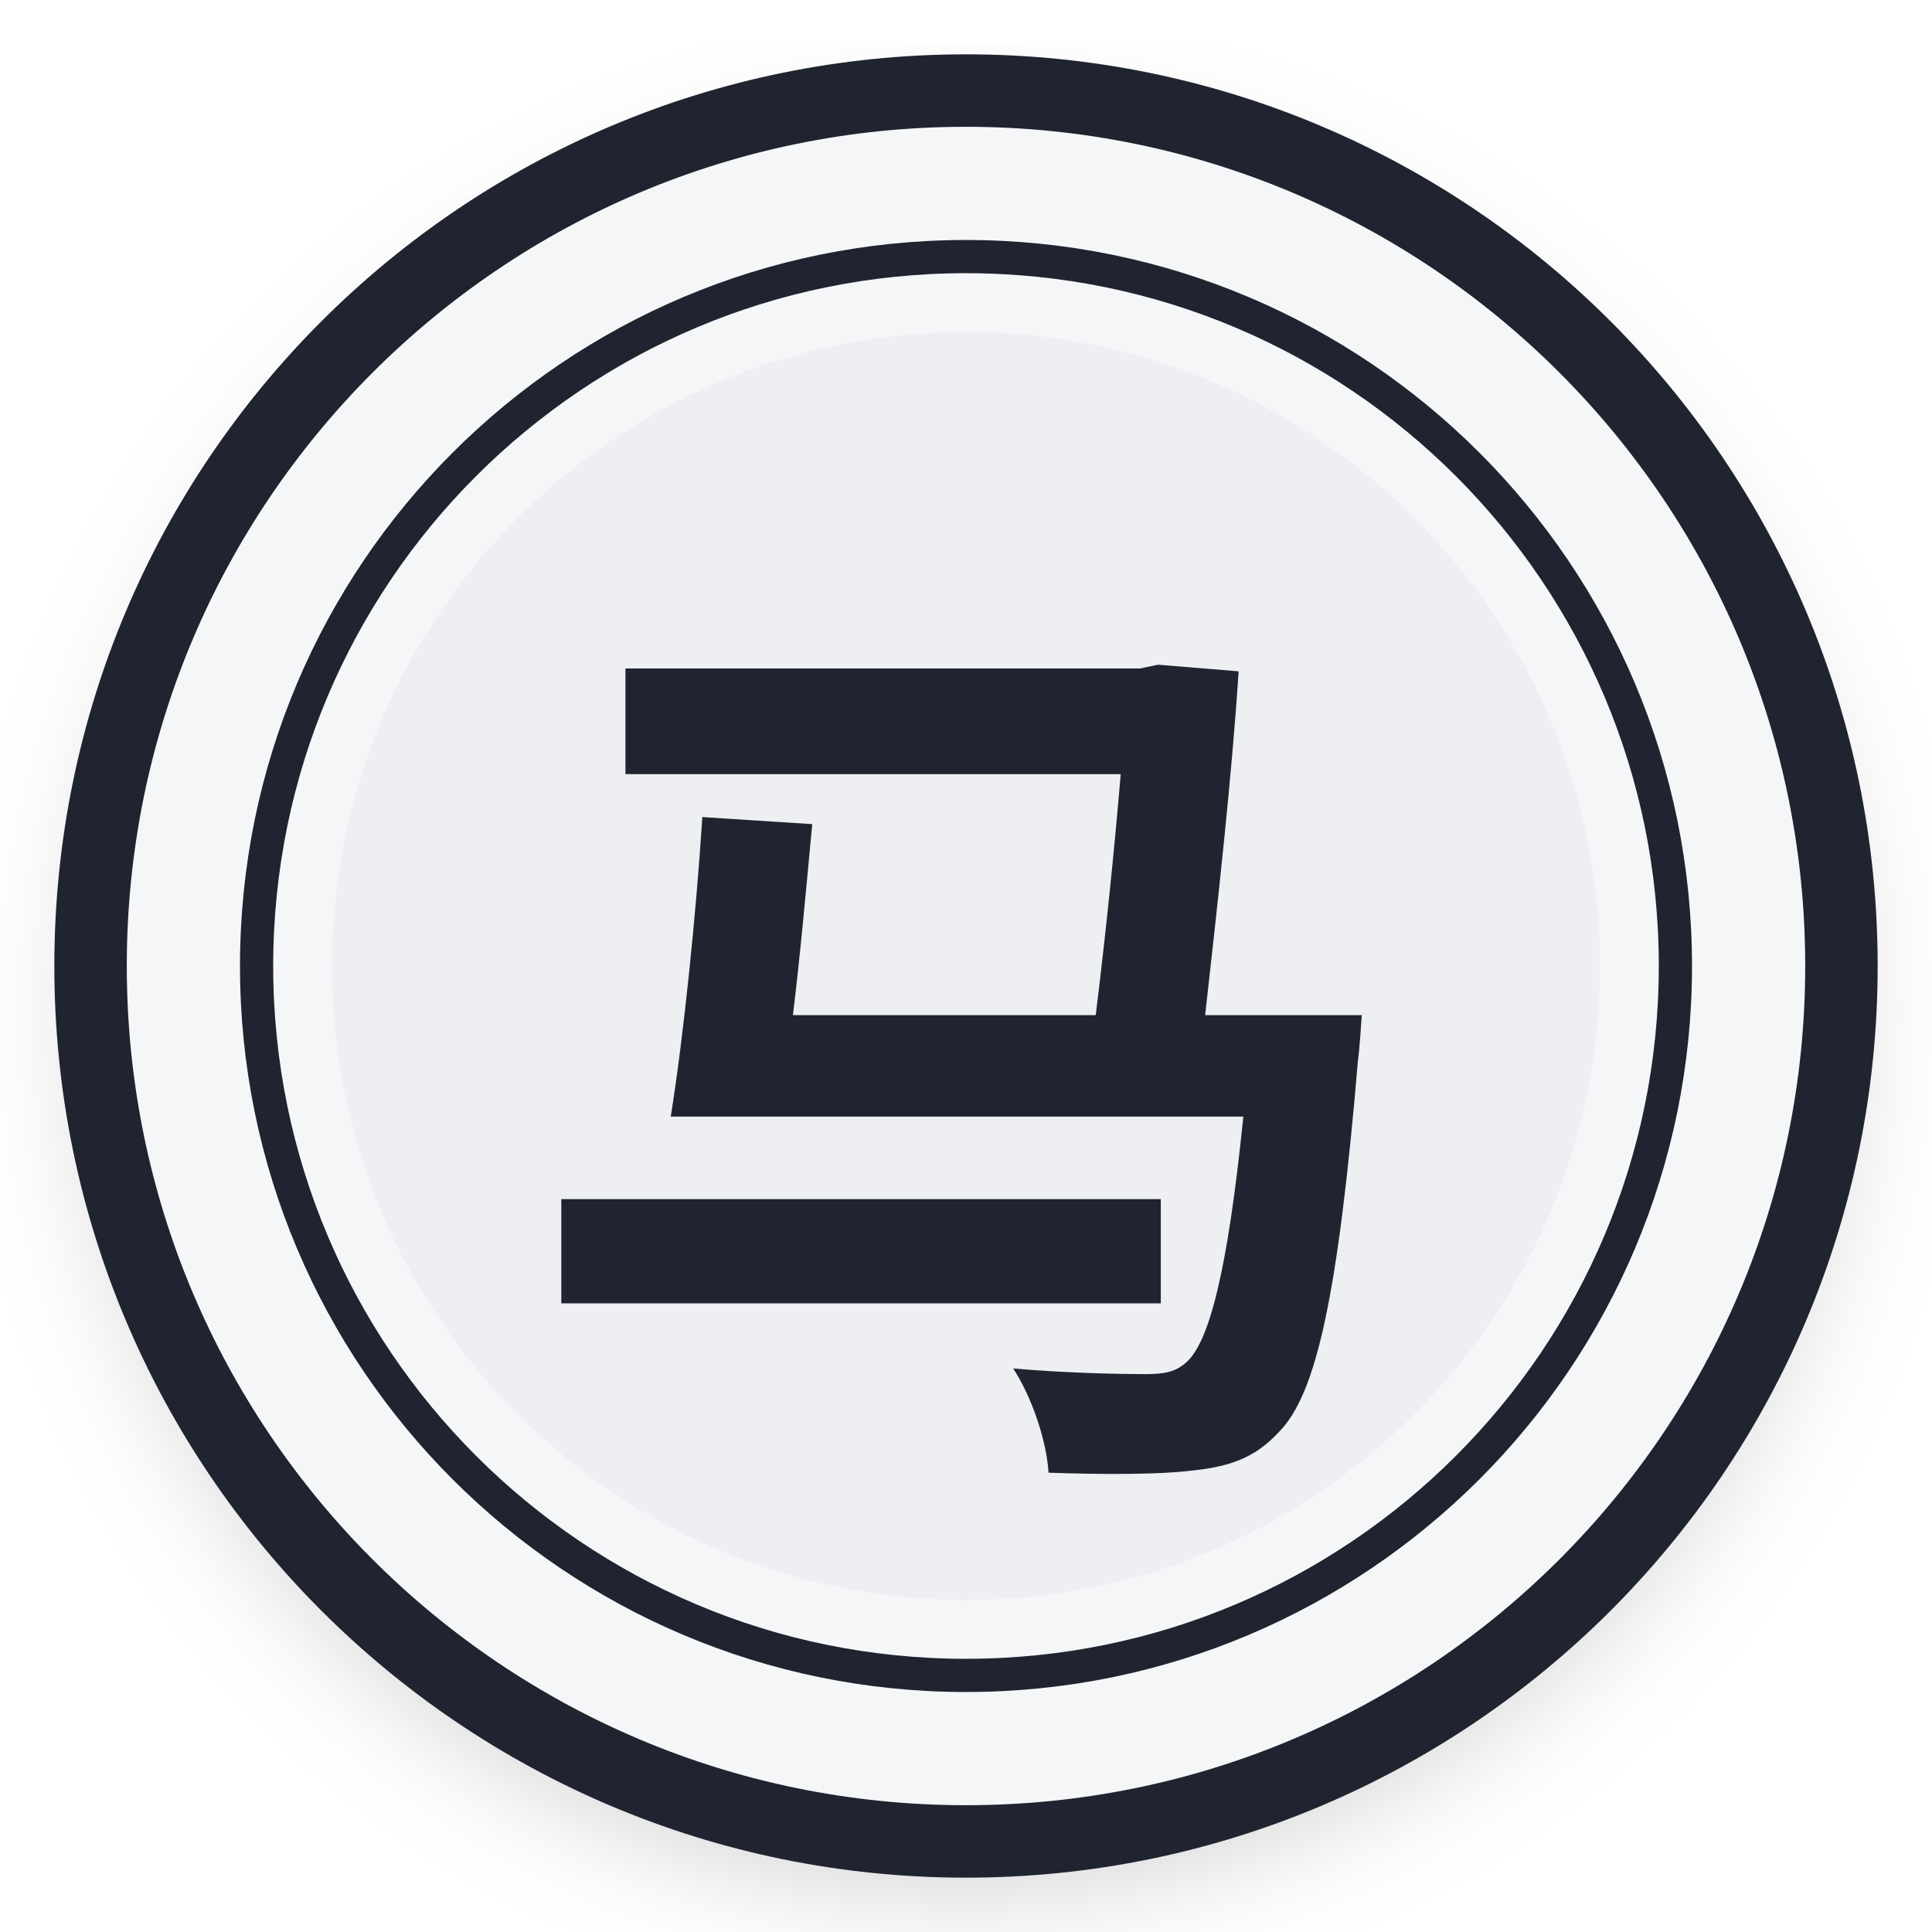
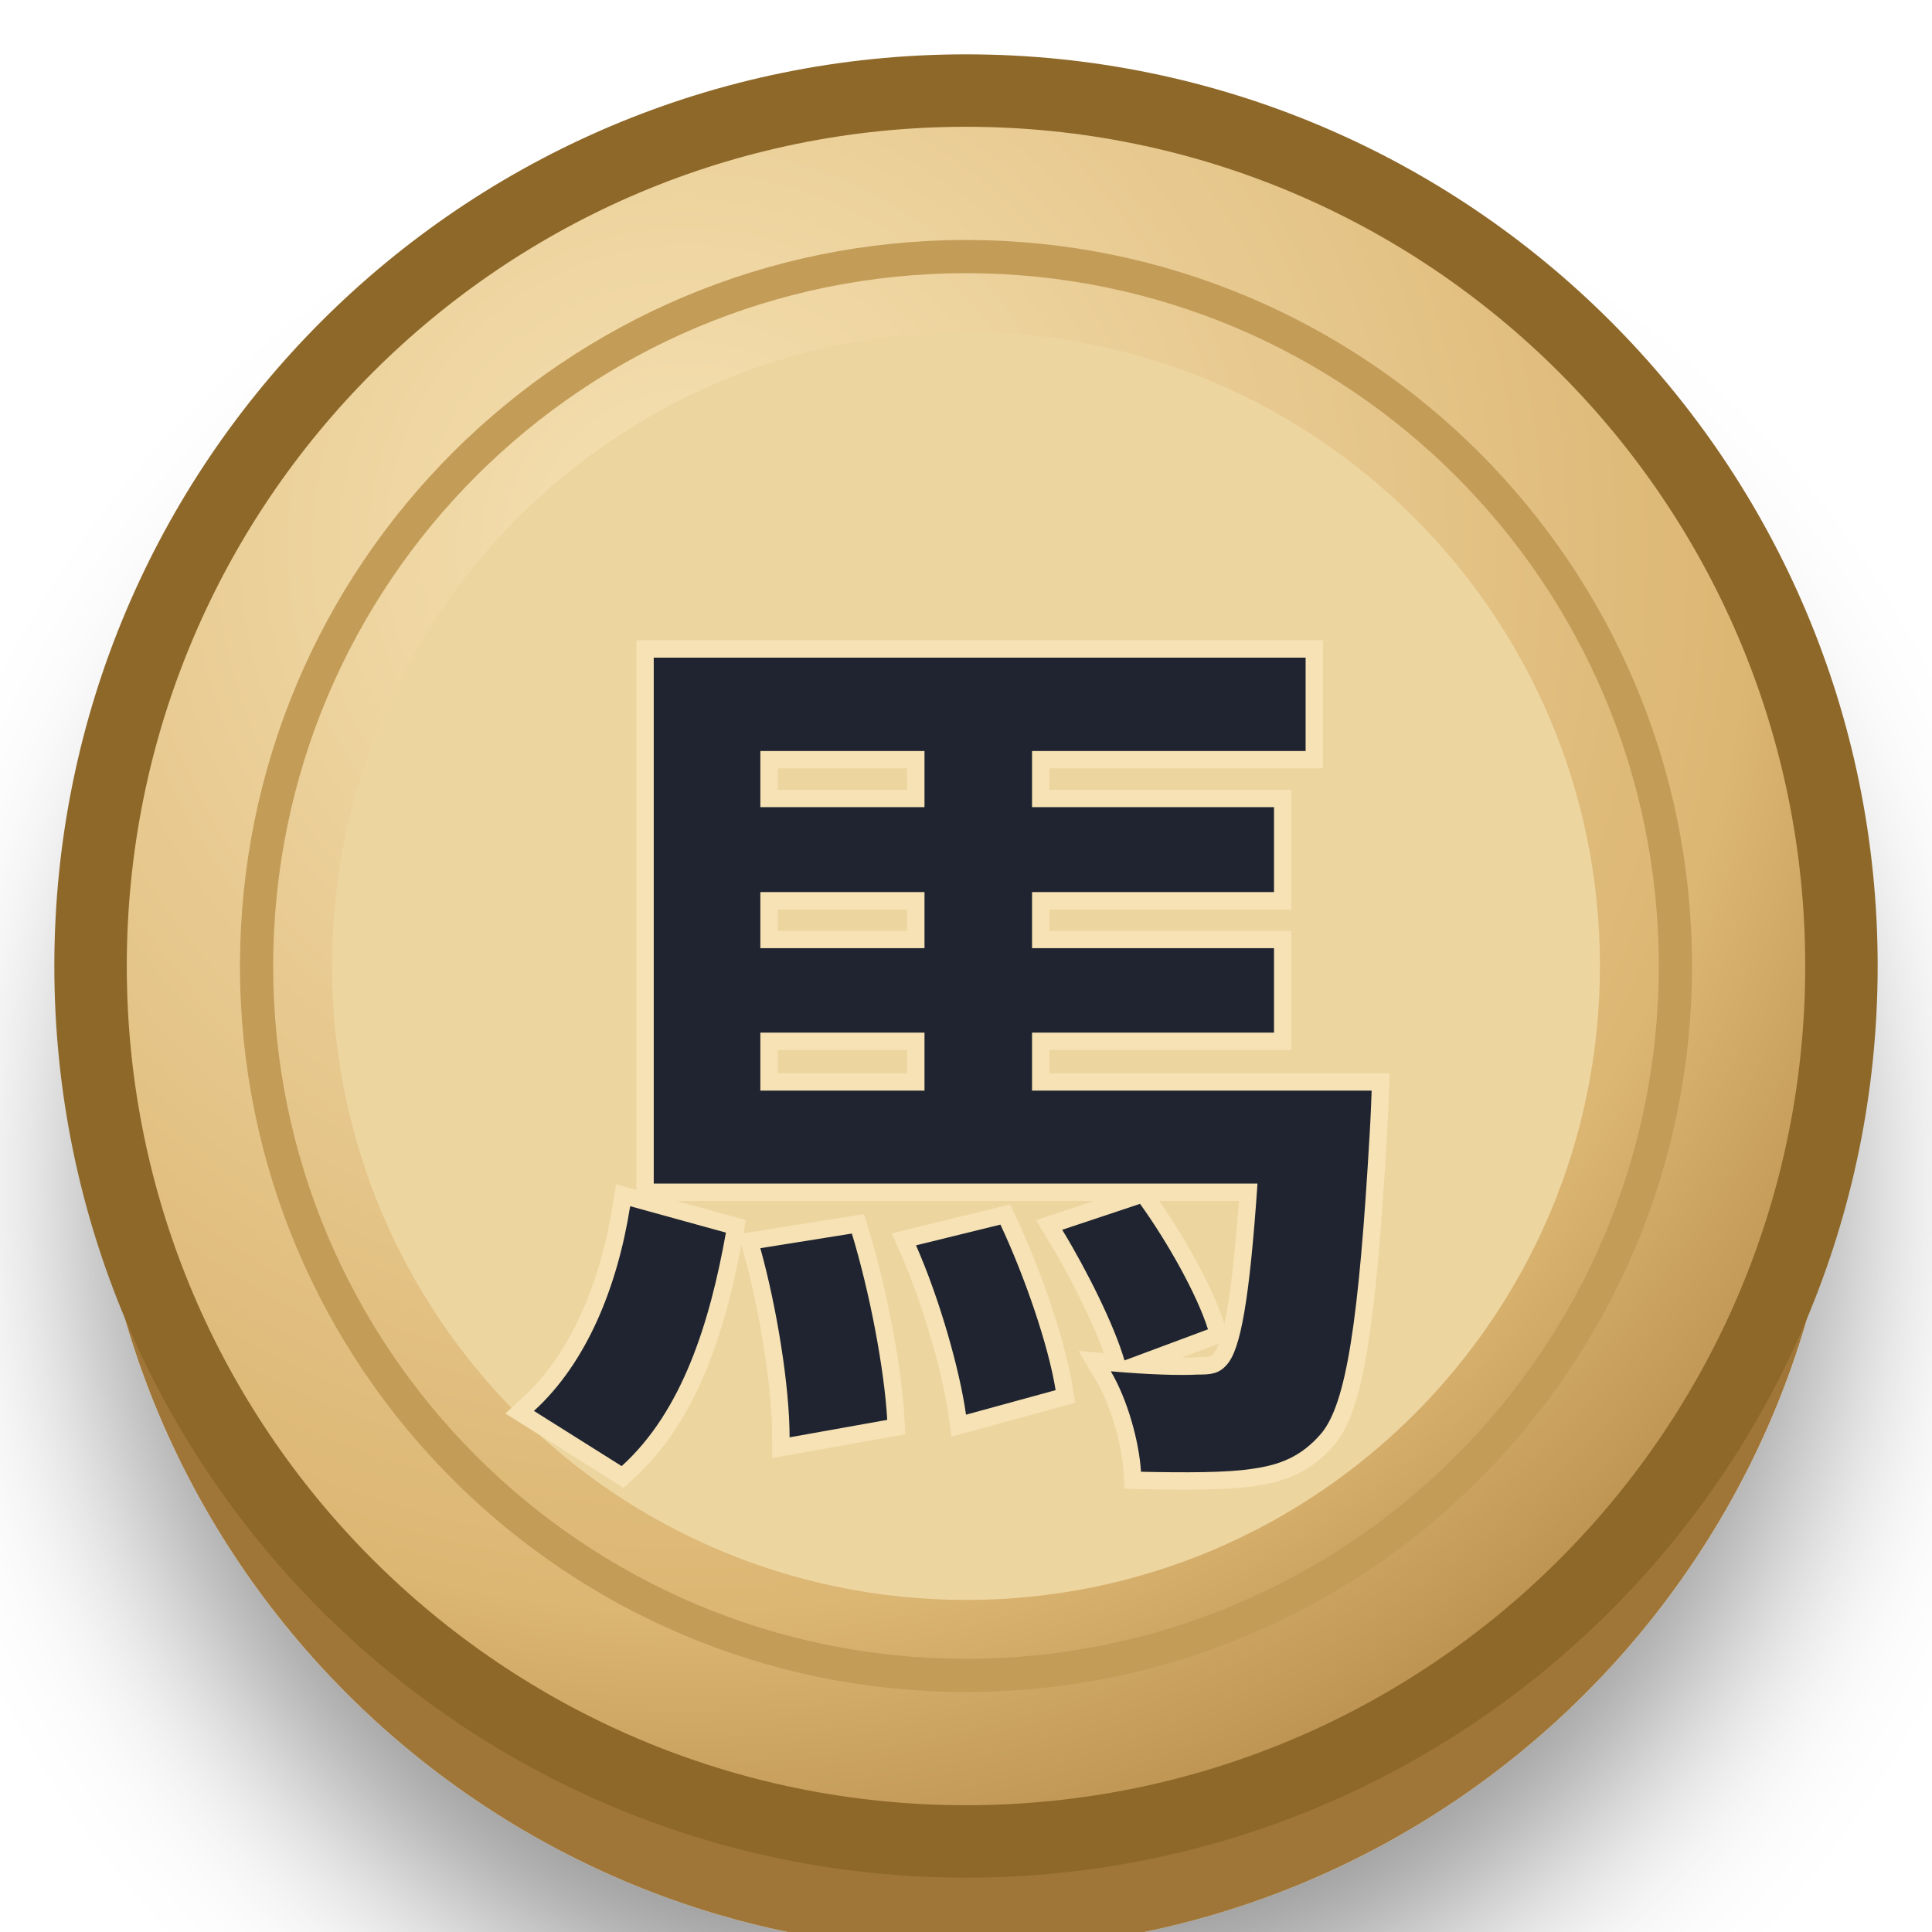
<svg xmlns="http://www.w3.org/2000/svg" width="64" height="64" viewBox="0 0 64 64">
  <defs>
-     <filter id="piece-shadow" x="-25%" y="-25%" width="150%" height="150%">
-       <feDropShadow dx="0" dy="1.5" stdDeviation="2" flood-color="#000000" flood-opacity="0.18" />
+     <radialGradient id="piece-dome-black_horse" cx="34%" cy="26%" r="78%">
+       <stop offset="0%" stop-color="#F6E2B4" />
+       <stop offset="78%" stop-color="#DCB673" />
+       <stop offset="100%" stop-color="#BC9250" />
+     </radialGradient>
+     <filter id="piece-shadow-black_horse" x="-30%" y="-30%" width="160%" height="175%">
+       <feDropShadow dx="0" dy="3.6" stdDeviation="3.2" flood-color="#000000" flood-opacity="0.42" />
    </filter>
  </defs>
-   <circle cx="32" cy="32" r="29" fill="#F5F6F8" filter="url(#piece-shadow)" />
-   <circle cx="32" cy="32" r="29" fill="none" stroke="#1F2430" stroke-width="2.4" />
-   <circle cx="32" cy="32" r="23.5" fill="none" stroke="#1F2430" stroke-width="1.1" />
-   <circle cx="32" cy="32" r="21" fill="#EDEFF2" />
-   <text x="32" y="33" text-anchor="middle" dominant-baseline="central" font-family="&quot;KaiTi&quot;,&quot;STKaiti&quot;,&quot;Noto Serif SC&quot;,serif" font-size="30" font-weight="700" fill="#1F2430">马</text>
+   <circle cx="32" cy="35.6" r="29" fill="#9F7638" filter="url(#piece-shadow-black_horse)" />
+   <circle cx="32" cy="32" r="29" fill="url(#piece-dome-black_horse)" stroke="#8E6829" stroke-width="2.4" />
+   <circle cx="32" cy="32" r="23.5" fill="none" stroke="#C39C58" stroke-width="1.1" />
+   <circle cx="32" cy="32" r="21" fill="#EDD5A0" />
+   <text x="32" y="33" text-anchor="middle" dominant-baseline="central" font-family="&quot;KaiTi&quot;,&quot;STKaiti&quot;,&quot;Noto Serif SC&quot;,serif" font-size="30" font-weight="700" fill="#1F2430" stroke="#F6E2B4" stroke-width="1.15" paint-order="stroke">馬</text>
</svg>
